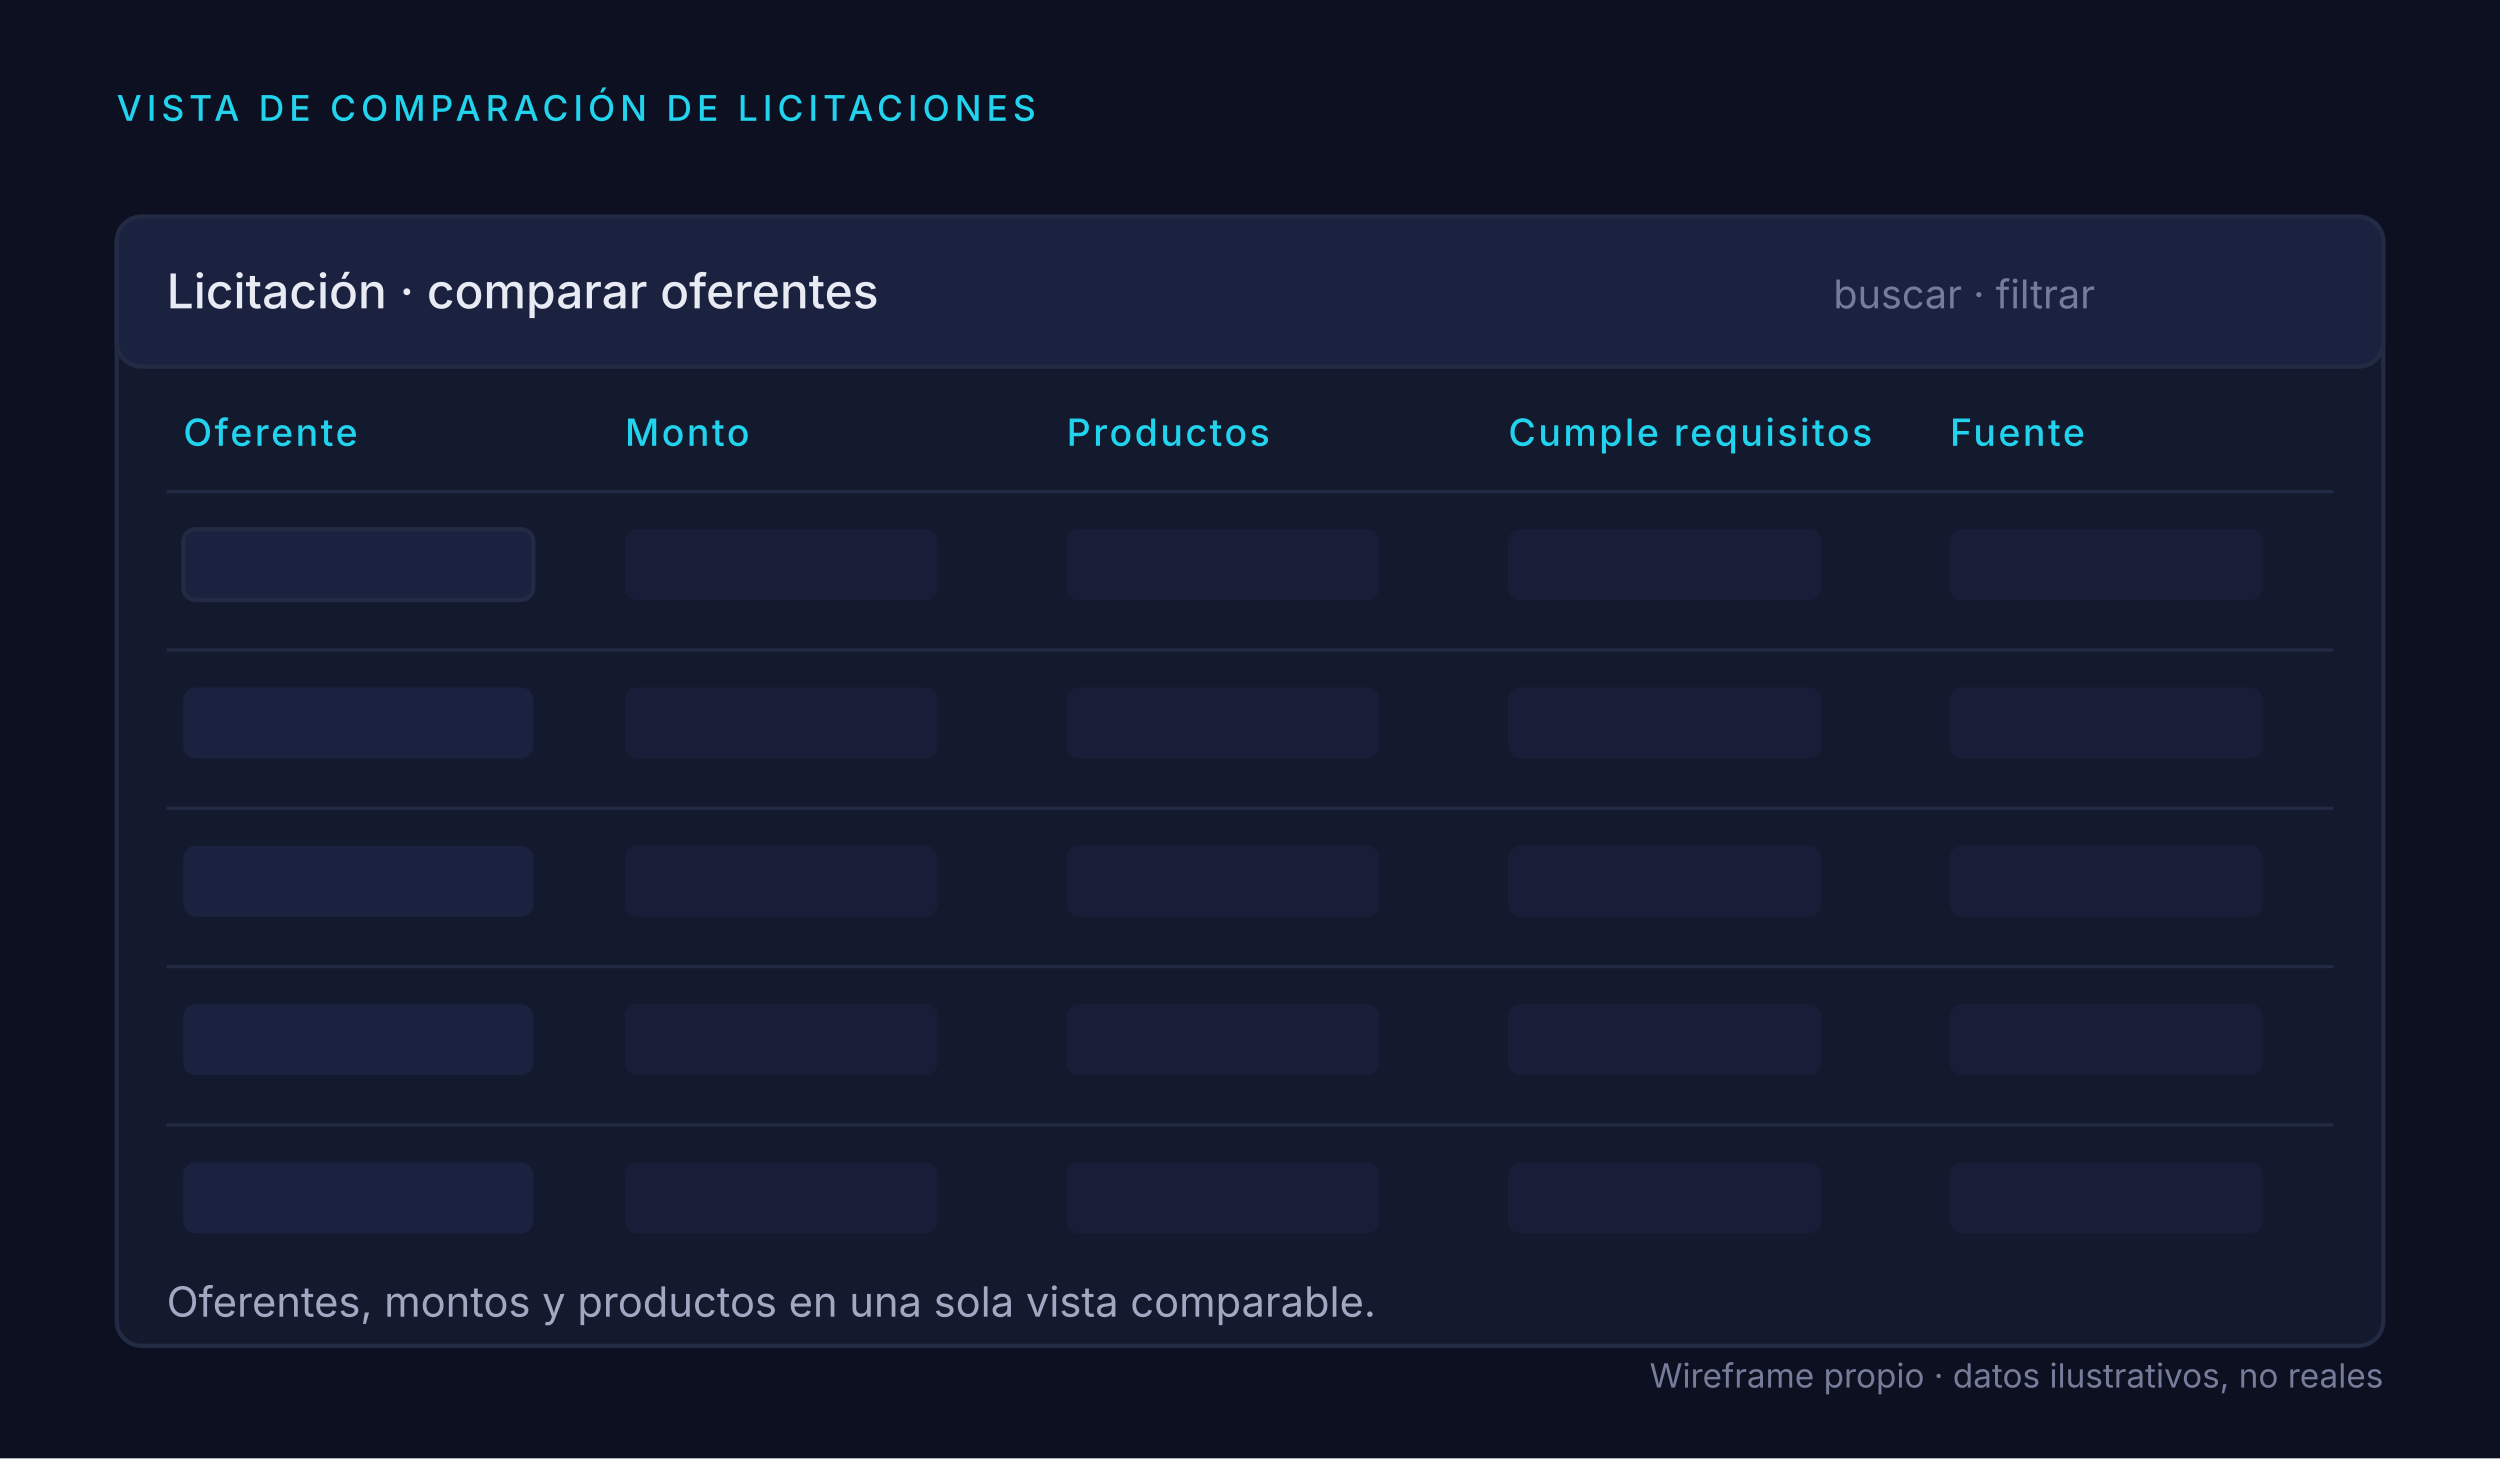
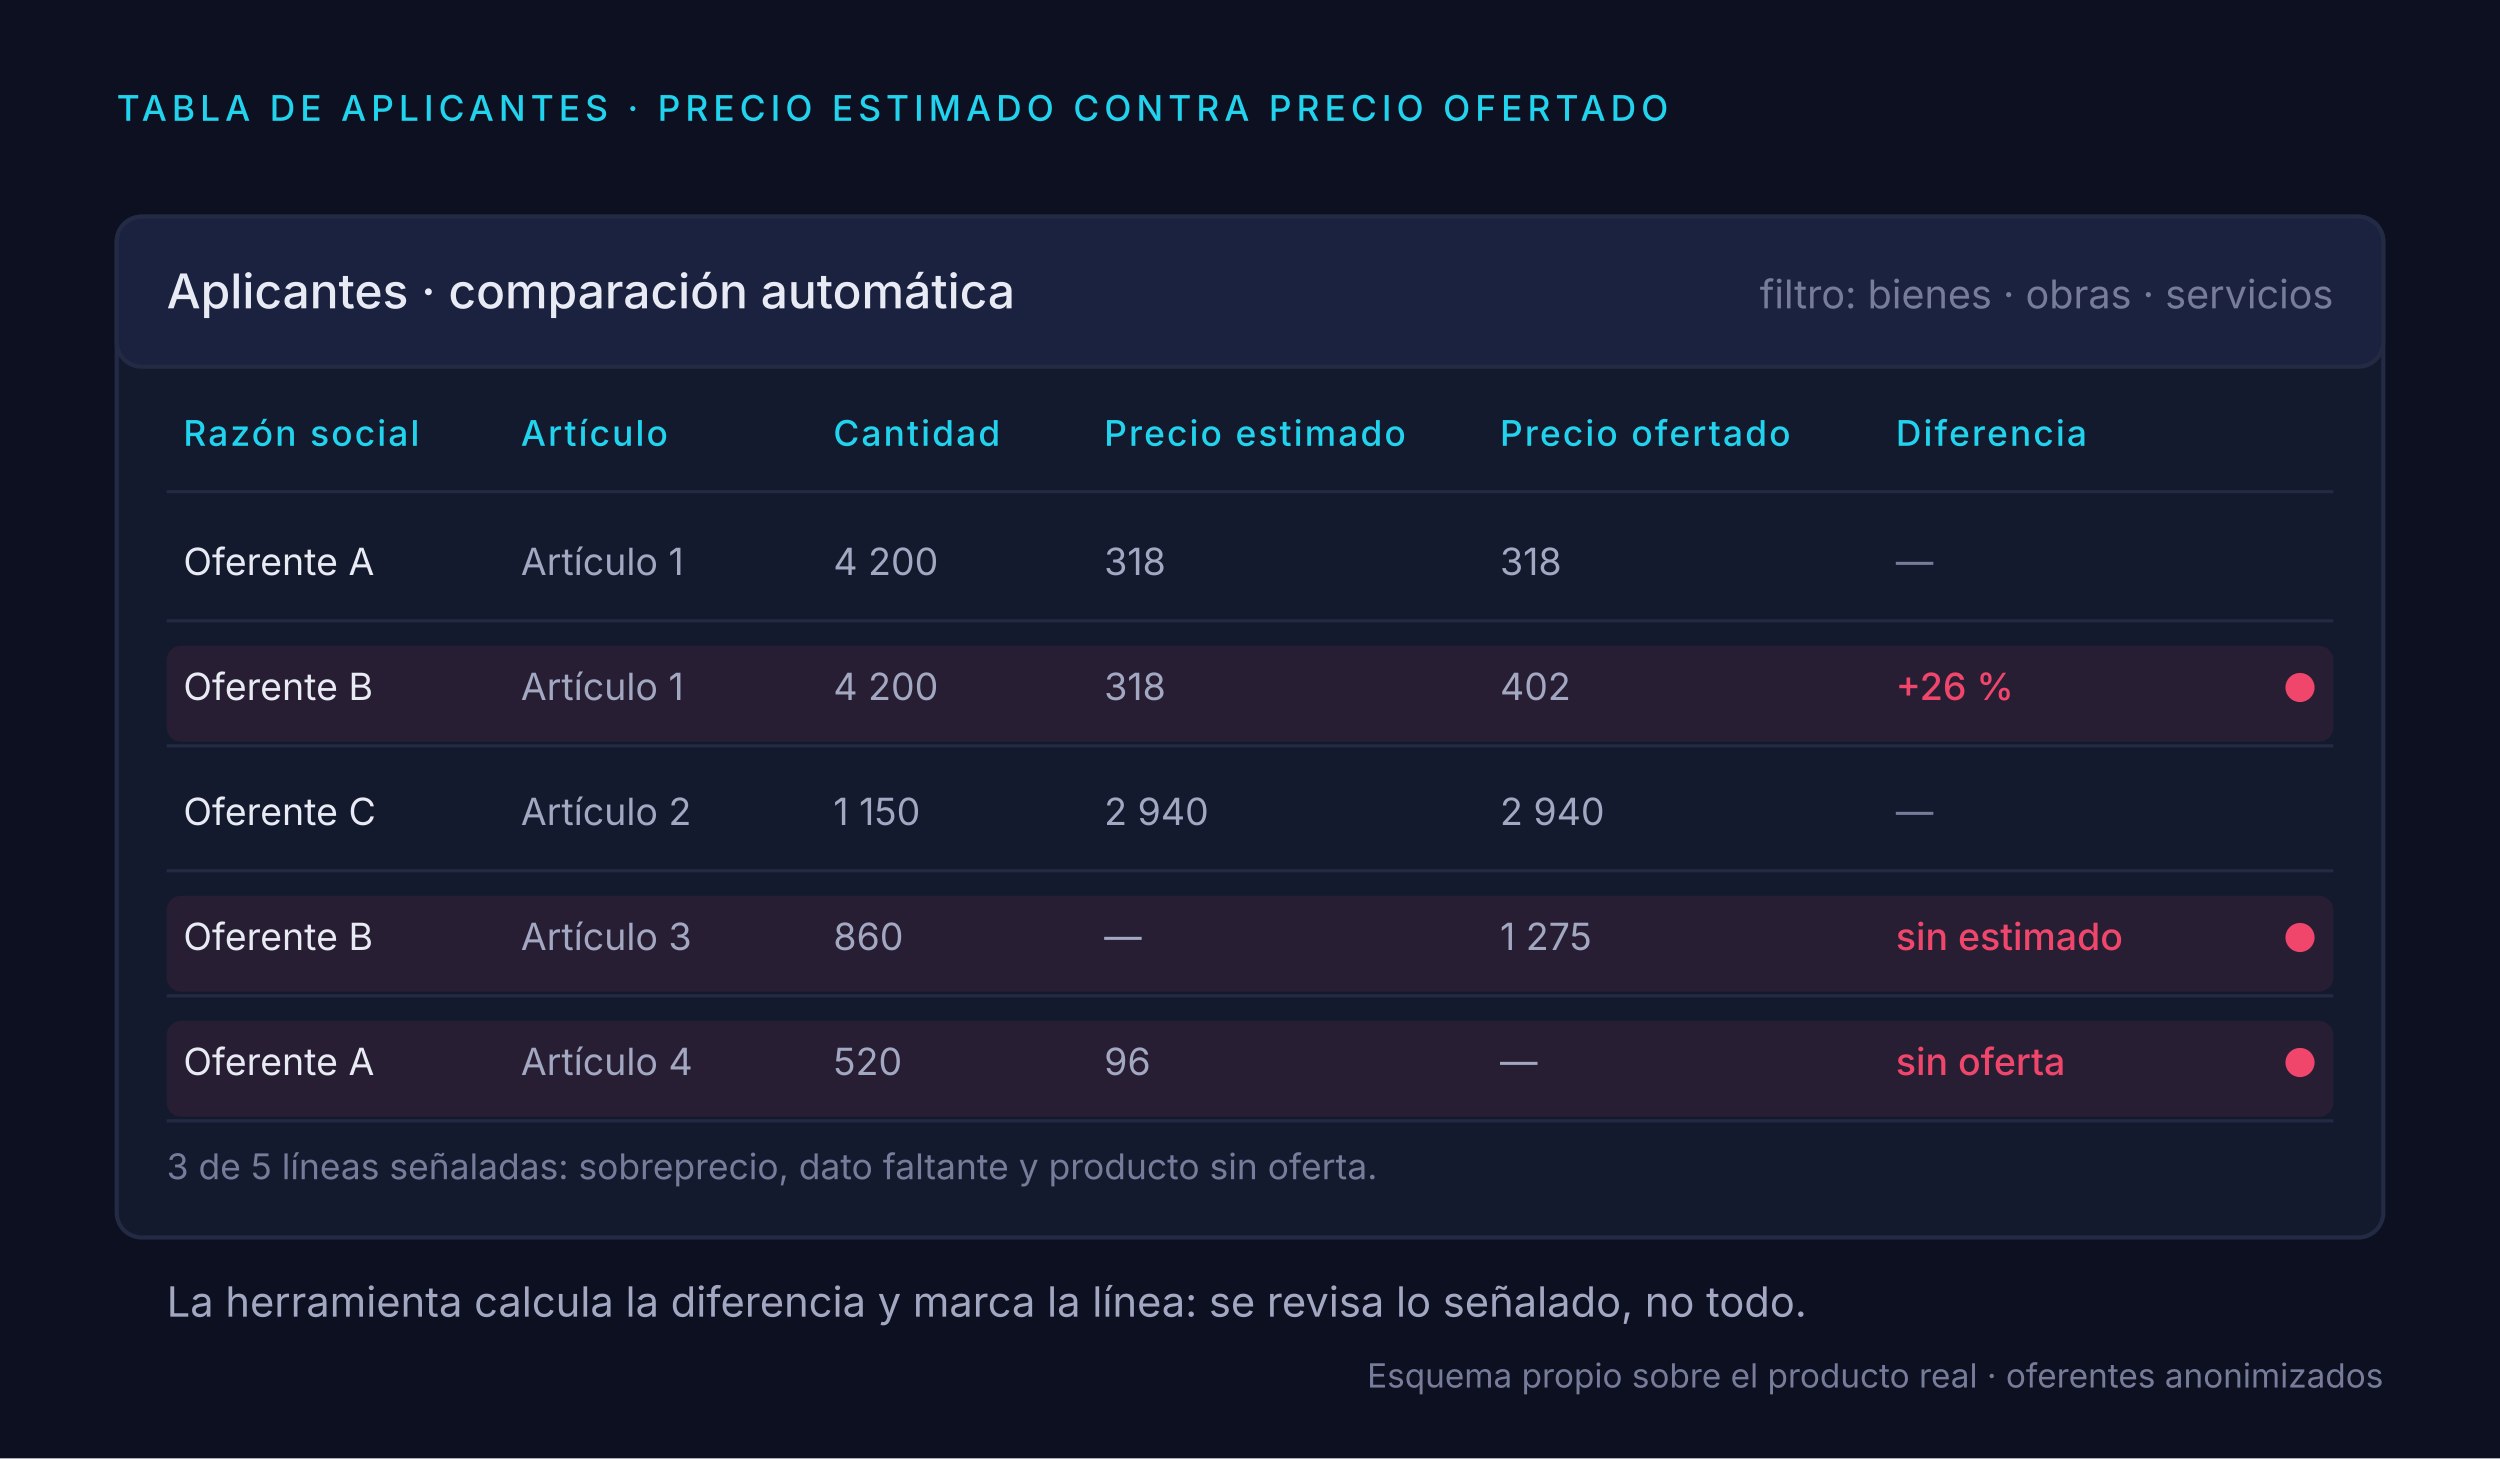
- <svg xmlns="http://www.w3.org/2000/svg" viewBox="0 0 1200 700" width="1200" height="700" role="img" aria-label="Vista de comparación de licitaciones">
-   <defs>
-     <marker id="ah" viewBox="0 0 10 10" refX="9" refY="5" markerWidth="7" markerHeight="7" orient="auto-start-reverse">
-       <path d="M0 0 L10 5 L0 10 z" fill="#22D3EE" />
-     </marker>
-   </defs>
+ <svg xmlns="http://www.w3.org/2000/svg" viewBox="0 0 1200 700" width="1200" height="700" role="img" aria-label="Tabla de aplicantes · precio estimado contra precio ofertado">
  <rect width="1200" height="700" fill="#0C1020" />
-   <text x="56" y="58" fill="#22D3EE" font-size="17" font-weight="500" font-family="Inter, system-ui, sans-serif" letter-spacing="2.4">VISTA DE COMPARACIÓN DE LICITACIONES</text>
-   <rect x="56" y="104" width="1088" height="542" rx="12" fill="#141A2E" stroke="#232A44" stroke-width="2" />
+   <text x="56" y="58" fill="#22D3EE" font-size="17" font-weight="500" font-family="Inter, system-ui, sans-serif" letter-spacing="2.4">TABLA DE APLICANTES · PRECIO ESTIMADO CONTRA PRECIO OFERTADO</text>
+   <rect x="56" y="104" width="1088" height="490" rx="12" fill="#141A2E" stroke="#232A44" stroke-width="2" />
  <rect x="56" y="104" width="1088" height="72" rx="12" fill="#1B2240" stroke="#232A44" stroke-width="2" />
-   <text x="80" y="148" fill="#E9EBF4" font-size="23" font-weight="500" font-family="Inter, system-ui, sans-serif">Licitación · comparar oferentes</text>
-   <text x="880" y="148" fill="#767C99" font-size="19" font-weight="400" font-family="Inter, system-ui, sans-serif">buscar  ·  filtrar</text>
-   <text x="88" y="214" fill="#22D3EE" font-size="18" font-weight="500" font-family="Inter, system-ui, sans-serif" letter-spacing="1.2">Oferente</text>
-   <text x="300" y="214" fill="#22D3EE" font-size="18" font-weight="500" font-family="Inter, system-ui, sans-serif" letter-spacing="1.2">Monto</text>
-   <text x="512" y="214" fill="#22D3EE" font-size="18" font-weight="500" font-family="Inter, system-ui, sans-serif" letter-spacing="1.2">Productos</text>
-   <text x="724" y="214" fill="#22D3EE" font-size="18" font-weight="500" font-family="Inter, system-ui, sans-serif" letter-spacing="1.2">Cumple requisitos</text>
-   <text x="936" y="214" fill="#22D3EE" font-size="18" font-weight="500" font-family="Inter, system-ui, sans-serif" letter-spacing="1.2">Fuente</text>
+   <text x="80" y="148" fill="#E9EBF4" font-size="23" font-weight="500" font-family="Inter, system-ui, sans-serif">Aplicantes · comparación automática</text>
+   <text x="1120" y="148" fill="#767C99" font-size="19" font-weight="400" font-family="Inter, system-ui, sans-serif" text-anchor="end">filtro: bienes · obras · servicios</text>
+   <text x="88" y="214" fill="#22D3EE" font-size="17" font-weight="500" font-family="Inter, system-ui, sans-serif" letter-spacing="1">Razón social</text>
+   <text x="250" y="214" fill="#22D3EE" font-size="17" font-weight="500" font-family="Inter, system-ui, sans-serif" letter-spacing="1">Artículo</text>
+   <text x="400" y="214" fill="#22D3EE" font-size="17" font-weight="500" font-family="Inter, system-ui, sans-serif" letter-spacing="1">Cantidad</text>
+   <text x="530" y="214" fill="#22D3EE" font-size="17" font-weight="500" font-family="Inter, system-ui, sans-serif" letter-spacing="1">Precio estimado</text>
+   <text x="720" y="214" fill="#22D3EE" font-size="17" font-weight="500" font-family="Inter, system-ui, sans-serif" letter-spacing="1">Precio ofertado</text>
+   <text x="910" y="214" fill="#22D3EE" font-size="17" font-weight="500" font-family="Inter, system-ui, sans-serif" letter-spacing="1">Diferencia</text>
  <line x1="80" y1="236" x2="1120" y2="236" stroke="#232A44" stroke-width="1.5" />
-   <rect x="88" y="254" width="168" height="34" rx="6" fill="#1B2240" opacity="1" />
-   <rect x="300" y="254" width="150" height="34" rx="6" fill="#1B2240" opacity="0.6" />
-   <rect x="512" y="254" width="150" height="34" rx="6" fill="#1B2240" opacity="0.6" />
-   <rect x="724" y="254" width="150" height="34" rx="6" fill="#1B2240" opacity="0.6" />
-   <rect x="936" y="254" width="150" height="34" rx="6" fill="#1B2240" opacity="0.6" />
-   <line x1="80" y1="312" x2="1120" y2="312" stroke="#232A44" stroke-width="1.5" />
-   <rect x="88" y="330" width="168" height="34" rx="6" fill="#1B2240" opacity="1" />
-   <rect x="300" y="330" width="150" height="34" rx="6" fill="#1B2240" opacity="0.6" />
-   <rect x="512" y="330" width="150" height="34" rx="6" fill="#1B2240" opacity="0.6" />
-   <rect x="724" y="330" width="150" height="34" rx="6" fill="#1B2240" opacity="0.6" />
-   <rect x="936" y="330" width="150" height="34" rx="6" fill="#1B2240" opacity="0.6" />
-   <line x1="80" y1="388" x2="1120" y2="388" stroke="#232A44" stroke-width="1.5" />
-   <rect x="88" y="406" width="168" height="34" rx="6" fill="#1B2240" opacity="1" />
-   <rect x="300" y="406" width="150" height="34" rx="6" fill="#1B2240" opacity="0.6" />
-   <rect x="512" y="406" width="150" height="34" rx="6" fill="#1B2240" opacity="0.6" />
-   <rect x="724" y="406" width="150" height="34" rx="6" fill="#1B2240" opacity="0.6" />
-   <rect x="936" y="406" width="150" height="34" rx="6" fill="#1B2240" opacity="0.6" />
-   <line x1="80" y1="464" x2="1120" y2="464" stroke="#232A44" stroke-width="1.5" />
-   <rect x="88" y="482" width="168" height="34" rx="6" fill="#1B2240" opacity="1" />
-   <rect x="300" y="482" width="150" height="34" rx="6" fill="#1B2240" opacity="0.6" />
-   <rect x="512" y="482" width="150" height="34" rx="6" fill="#1B2240" opacity="0.6" />
-   <rect x="724" y="482" width="150" height="34" rx="6" fill="#1B2240" opacity="0.6" />
-   <rect x="936" y="482" width="150" height="34" rx="6" fill="#1B2240" opacity="0.6" />
-   <line x1="80" y1="540" x2="1120" y2="540" stroke="#232A44" stroke-width="1.5" />
-   <rect x="88" y="558" width="168" height="34" rx="6" fill="#1B2240" opacity="1" />
-   <rect x="300" y="558" width="150" height="34" rx="6" fill="#1B2240" opacity="0.6" />
-   <rect x="512" y="558" width="150" height="34" rx="6" fill="#1B2240" opacity="0.6" />
-   <rect x="724" y="558" width="150" height="34" rx="6" fill="#1B2240" opacity="0.6" />
-   <rect x="936" y="558" width="150" height="34" rx="6" fill="#1B2240" opacity="0.6" />
-   <rect x="88" y="254" width="168" height="34" rx="6" fill="#1B2240" stroke="#232A44" stroke-width="2" />
-   <text x="80" y="632" fill="#A2A8C2" font-size="20" font-weight="400" font-family="Inter, system-ui, sans-serif">Oferentes, montos y productos en una sola vista comparable.</text>
-   <text x="1144" y="666" fill="#767C99" font-size="16" font-weight="400" font-family="Inter, system-ui, sans-serif" text-anchor="end">Wireframe propio · datos ilustrativos, no reales</text>
+   <text x="88" y="276" fill="#E9EBF4" font-size="18" font-weight="400" font-family="Inter, system-ui, sans-serif">Oferente A</text>
+   <text x="250" y="276" fill="#A2A8C2" font-size="18" font-weight="400" font-family="Inter, system-ui, sans-serif">Artículo 1</text>
+   <text x="400" y="276" fill="#A2A8C2" font-size="18" font-weight="400" font-family="Inter, system-ui, sans-serif">4 200</text>
+   <text x="530" y="276" fill="#A2A8C2" font-size="18" font-weight="400" font-family="Inter, system-ui, sans-serif">318</text>
+   <text x="720" y="276" fill="#A2A8C2" font-size="18" font-weight="400" font-family="Inter, system-ui, sans-serif">318</text>
+   <text x="910" y="276" fill="#767C99" font-size="18" font-weight="400" font-family="Inter, system-ui, sans-serif">—</text>
+   <line x1="80" y1="298" x2="1120" y2="298" stroke="#232A44" stroke-width="1.5" />
+   <rect x="80" y="310" width="1040" height="46" rx="7" fill="#f0466b" opacity="0.09" />
+   <text x="88" y="336" fill="#E9EBF4" font-size="18" font-weight="400" font-family="Inter, system-ui, sans-serif">Oferente B</text>
+   <text x="250" y="336" fill="#A2A8C2" font-size="18" font-weight="400" font-family="Inter, system-ui, sans-serif">Artículo 1</text>
+   <text x="400" y="336" fill="#A2A8C2" font-size="18" font-weight="400" font-family="Inter, system-ui, sans-serif">4 200</text>
+   <text x="530" y="336" fill="#A2A8C2" font-size="18" font-weight="400" font-family="Inter, system-ui, sans-serif">318</text>
+   <text x="720" y="336" fill="#A2A8C2" font-size="18" font-weight="400" font-family="Inter, system-ui, sans-serif">402</text>
+   <text x="910" y="336" fill="#f0466b" font-size="18" font-weight="500" font-family="Inter, system-ui, sans-serif">+26 %</text>
+   <circle cx="1104" cy="330" r="7" fill="#f0466b" />
+   <line x1="80" y1="358" x2="1120" y2="358" stroke="#232A44" stroke-width="1.5" />
+   <text x="88" y="396" fill="#E9EBF4" font-size="18" font-weight="400" font-family="Inter, system-ui, sans-serif">Oferente C</text>
+   <text x="250" y="396" fill="#A2A8C2" font-size="18" font-weight="400" font-family="Inter, system-ui, sans-serif">Artículo 2</text>
+   <text x="400" y="396" fill="#A2A8C2" font-size="18" font-weight="400" font-family="Inter, system-ui, sans-serif">1 150</text>
+   <text x="530" y="396" fill="#A2A8C2" font-size="18" font-weight="400" font-family="Inter, system-ui, sans-serif">2 940</text>
+   <text x="720" y="396" fill="#A2A8C2" font-size="18" font-weight="400" font-family="Inter, system-ui, sans-serif">2 940</text>
+   <text x="910" y="396" fill="#767C99" font-size="18" font-weight="400" font-family="Inter, system-ui, sans-serif">—</text>
+   <line x1="80" y1="418" x2="1120" y2="418" stroke="#232A44" stroke-width="1.5" />
+   <rect x="80" y="430" width="1040" height="46" rx="7" fill="#f0466b" opacity="0.09" />
+   <text x="88" y="456" fill="#E9EBF4" font-size="18" font-weight="400" font-family="Inter, system-ui, sans-serif">Oferente B</text>
+   <text x="250" y="456" fill="#A2A8C2" font-size="18" font-weight="400" font-family="Inter, system-ui, sans-serif">Artículo 3</text>
+   <text x="400" y="456" fill="#A2A8C2" font-size="18" font-weight="400" font-family="Inter, system-ui, sans-serif">860</text>
+   <text x="530" y="456" fill="#A2A8C2" font-size="18" font-weight="400" font-family="Inter, system-ui, sans-serif">—</text>
+   <text x="720" y="456" fill="#A2A8C2" font-size="18" font-weight="400" font-family="Inter, system-ui, sans-serif">1 275</text>
+   <text x="910" y="456" fill="#f0466b" font-size="18" font-weight="500" font-family="Inter, system-ui, sans-serif">sin estimado</text>
+   <circle cx="1104" cy="450" r="7" fill="#f0466b" />
+   <line x1="80" y1="478" x2="1120" y2="478" stroke="#232A44" stroke-width="1.5" />
+   <rect x="80" y="490" width="1040" height="46" rx="7" fill="#f0466b" opacity="0.09" />
+   <text x="88" y="516" fill="#E9EBF4" font-size="18" font-weight="400" font-family="Inter, system-ui, sans-serif">Oferente A</text>
+   <text x="250" y="516" fill="#A2A8C2" font-size="18" font-weight="400" font-family="Inter, system-ui, sans-serif">Artículo 4</text>
+   <text x="400" y="516" fill="#A2A8C2" font-size="18" font-weight="400" font-family="Inter, system-ui, sans-serif">520</text>
+   <text x="530" y="516" fill="#A2A8C2" font-size="18" font-weight="400" font-family="Inter, system-ui, sans-serif">96</text>
+   <text x="720" y="516" fill="#A2A8C2" font-size="18" font-weight="400" font-family="Inter, system-ui, sans-serif">—</text>
+   <text x="910" y="516" fill="#f0466b" font-size="18" font-weight="500" font-family="Inter, system-ui, sans-serif">sin oferta</text>
+   <circle cx="1104" cy="510" r="7" fill="#f0466b" />
+   <line x1="80" y1="538" x2="1120" y2="538" stroke="#232A44" stroke-width="1.5" />
+   <text x="80" y="566" fill="#767C99" font-size="17" font-weight="400" font-family="Inter, system-ui, sans-serif">3 de 5 líneas señaladas: sobreprecio, dato faltante y producto sin oferta.</text>
+   <text x="80" y="632" fill="#A2A8C2" font-size="20" font-weight="400" font-family="Inter, system-ui, sans-serif">La herramienta calcula la diferencia y marca la línea: se revisa lo señalado, no todo.</text>
+   <text x="1144" y="666" fill="#767C99" font-size="16" font-weight="400" font-family="Inter, system-ui, sans-serif" text-anchor="end">Esquema propio sobre el producto real · oferentes anonimizados</text>
</svg>
